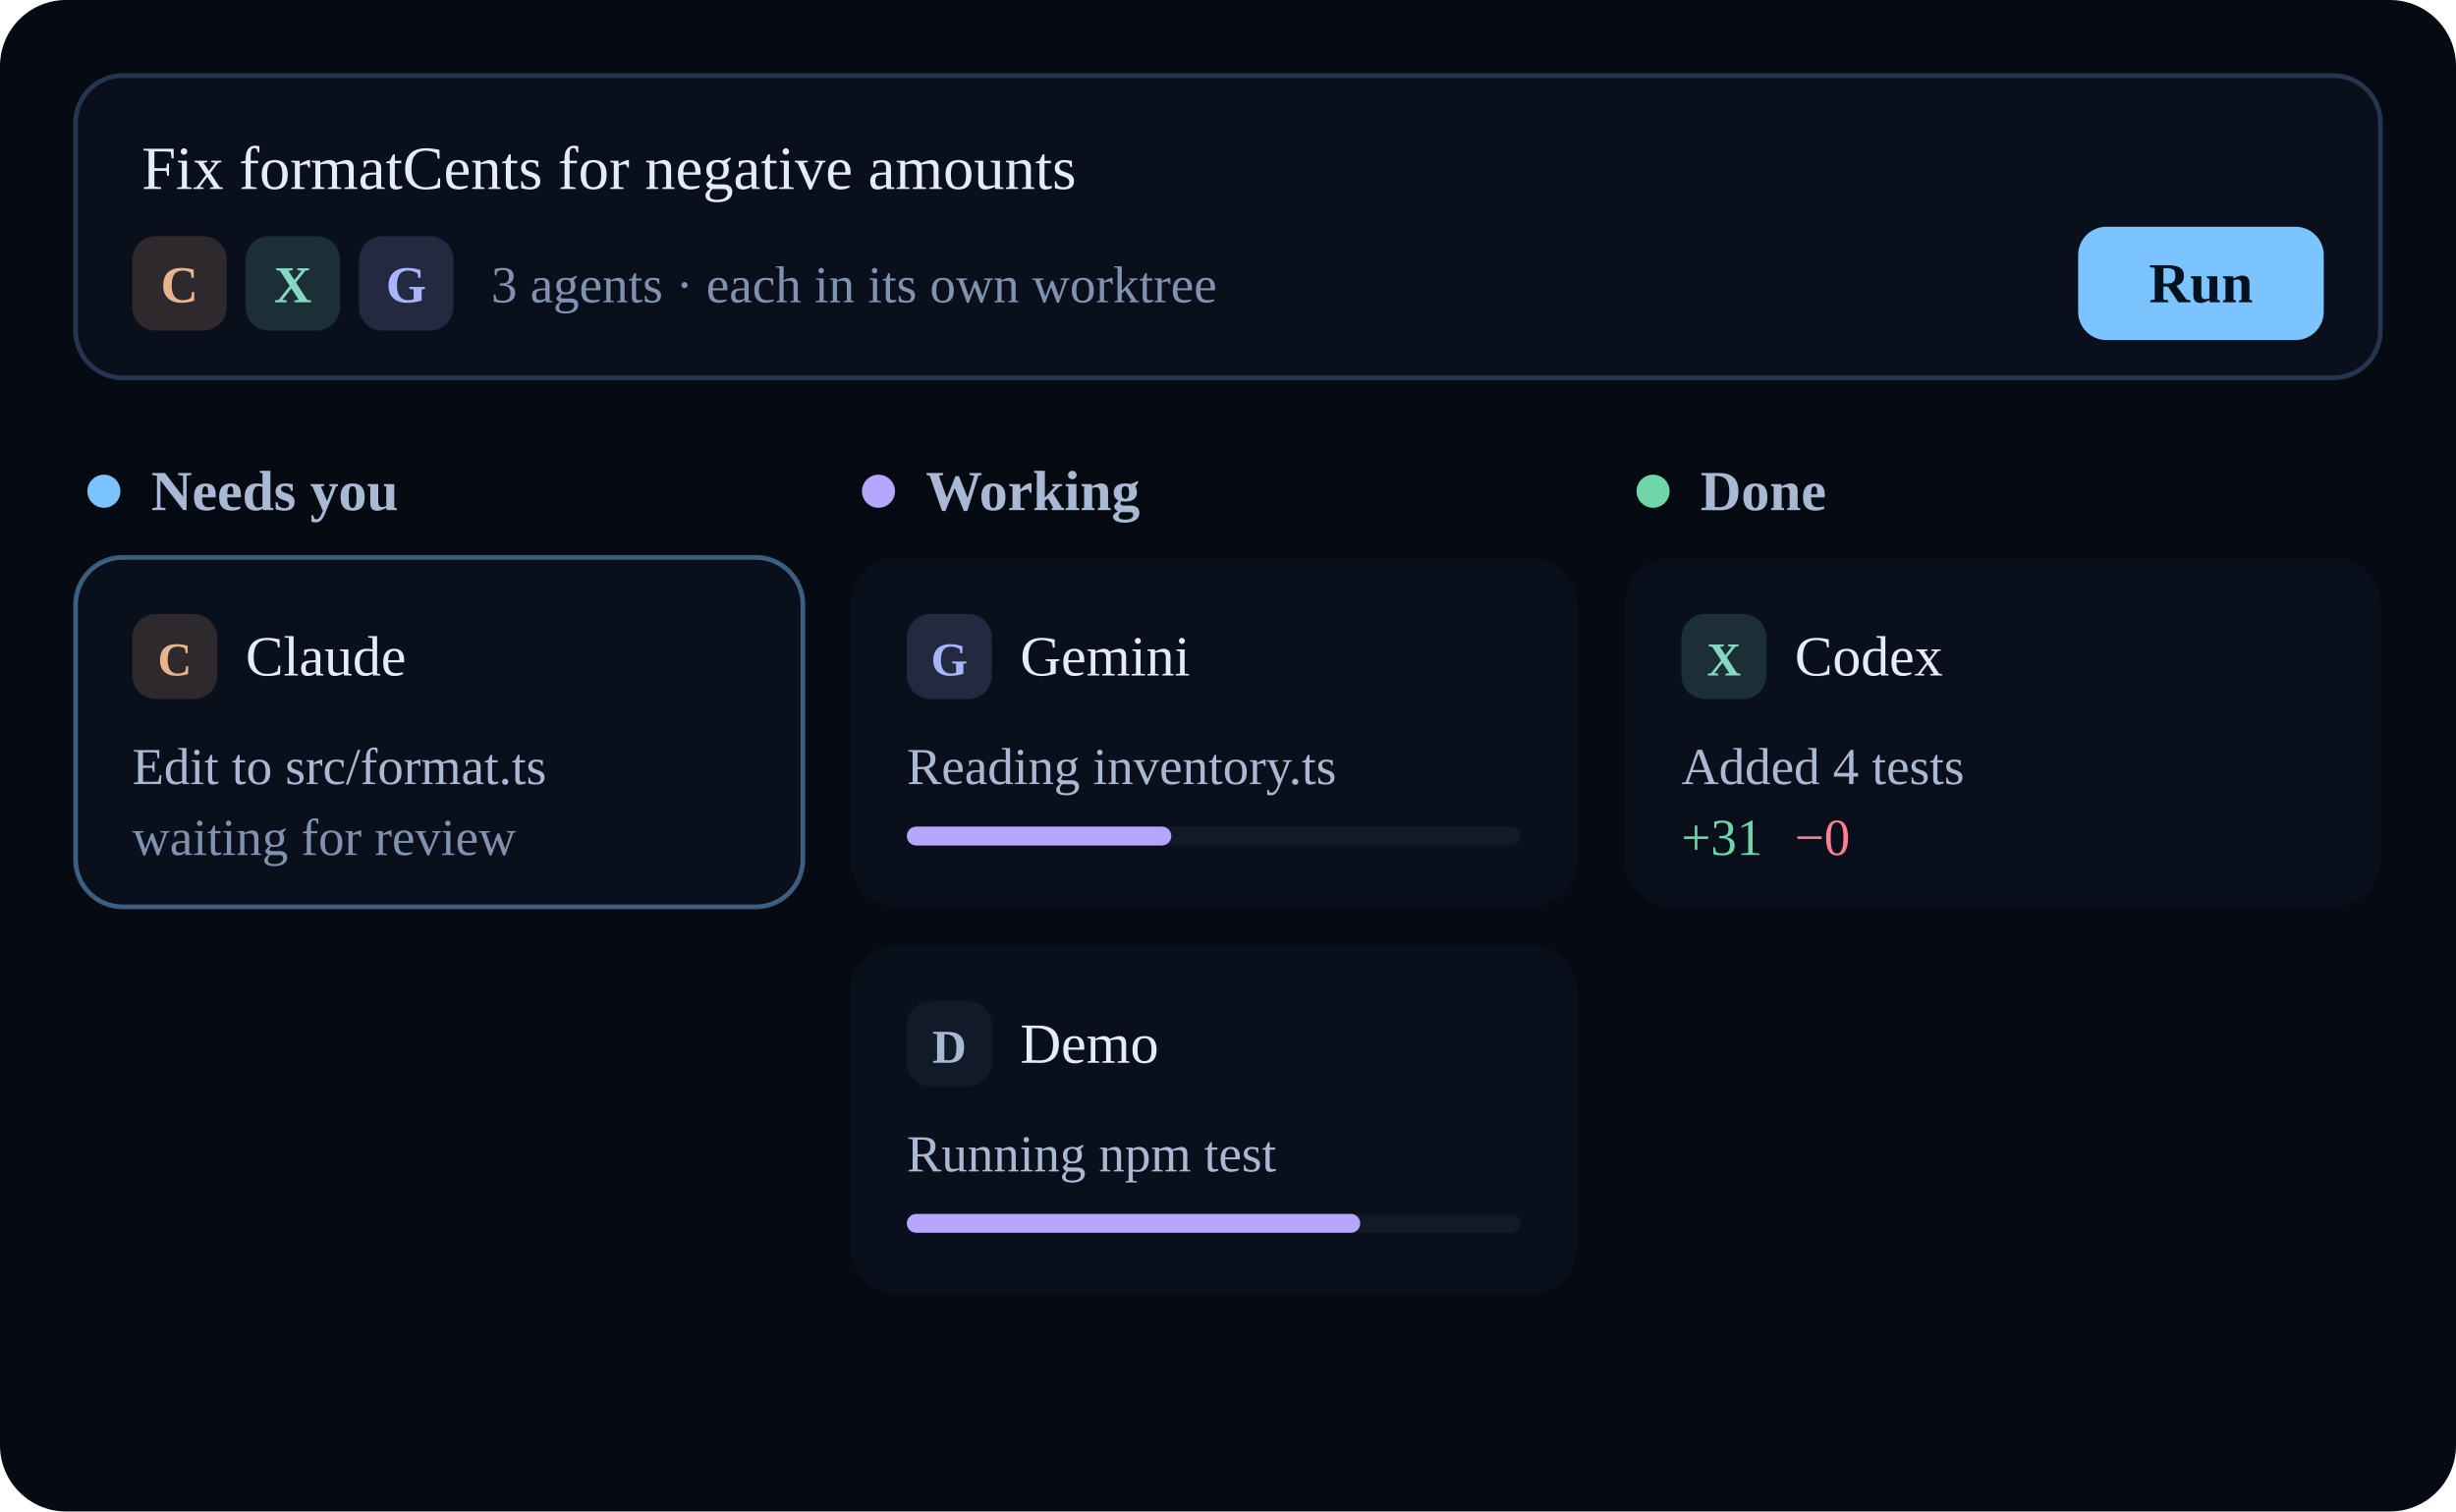
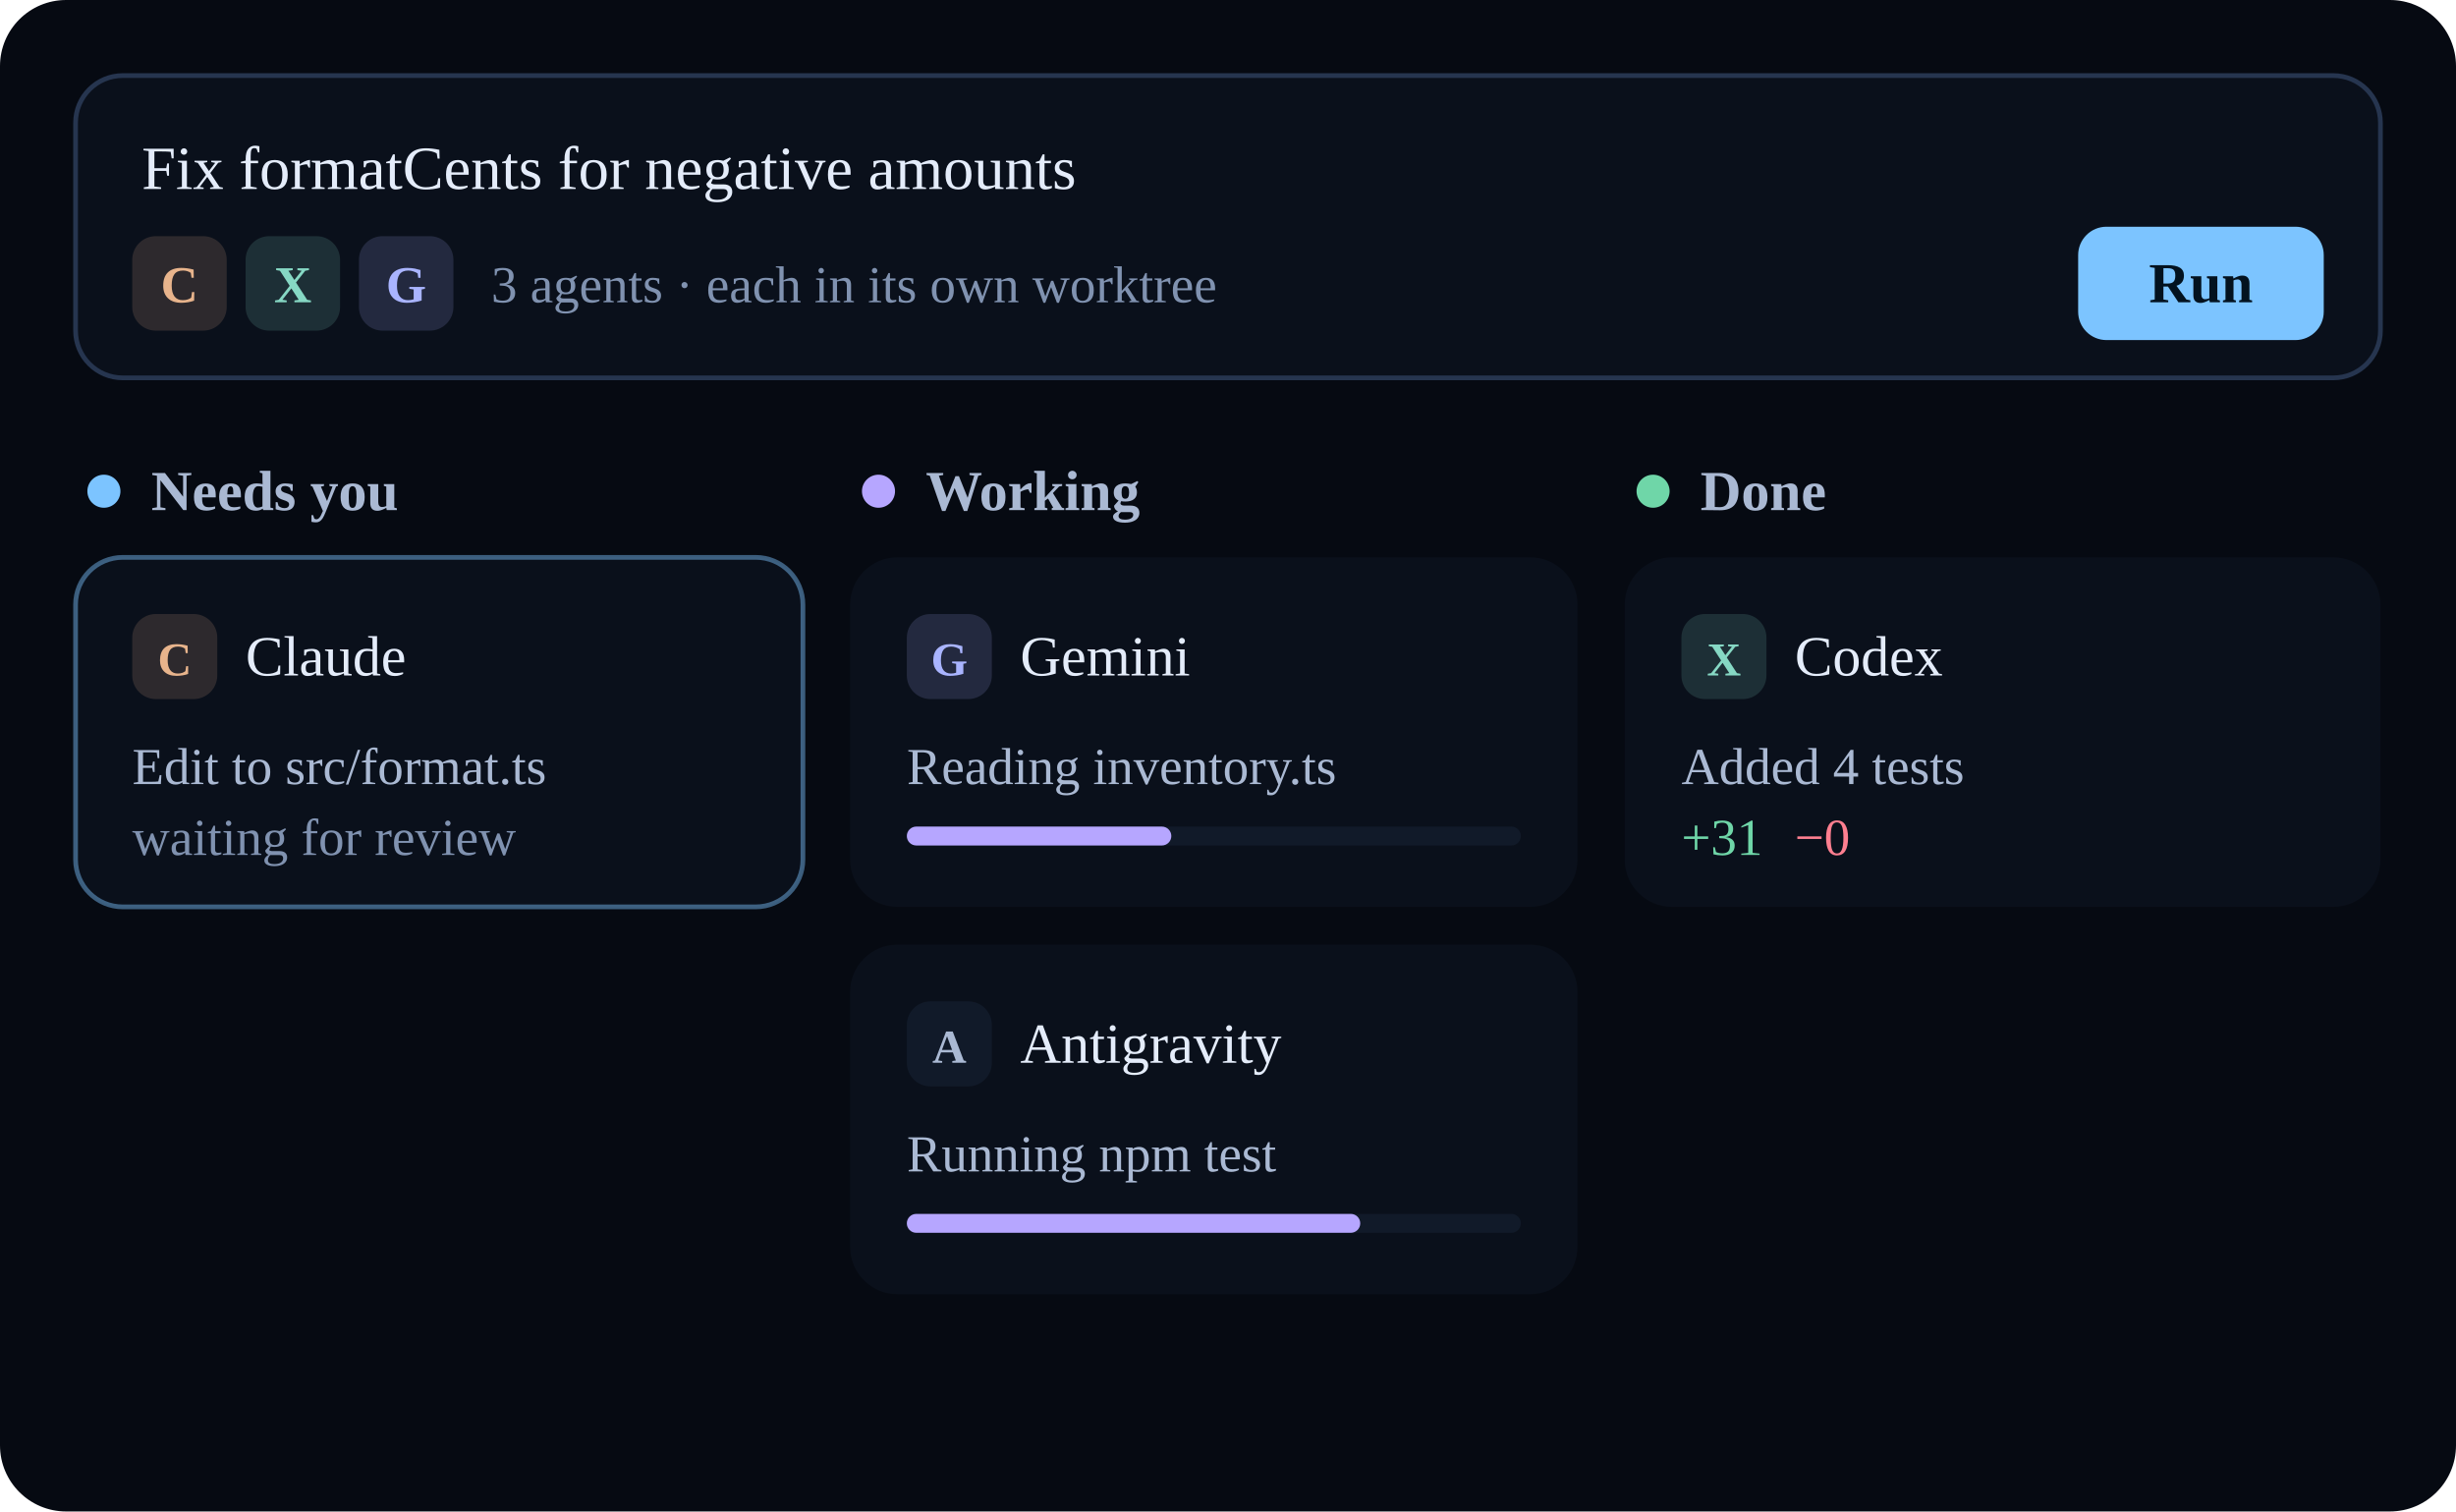
<svg xmlns="http://www.w3.org/2000/svg" viewBox="0 0 520 320" fill="none" role="img" aria-label="The Agent Manager: one task sent to three agents, in Needs you, Working and Done columns">
  <rect width="520" height="320" rx="14" fill="var(--vscode-editor-background, #060a12)" />
  <rect x="16" y="16" width="488" height="64" rx="10" fill="var(--vscode-sideBar-background, #0a101b)" stroke="var(--vscode-widget-border, #26354f)" />
  <text x="30" y="40" font-size="13" fill="var(--vscode-foreground, #e4ecfa)">Fix formatCents for negative amounts</text>
  <rect x="28" y="50" width="20" height="20" rx="5" fill="var(--vscode-friedliver-agentClaude, #e8b48c)" fill-opacity="0.16" />
  <text x="38" y="64" text-anchor="middle" font-size="11" font-weight="700" fill="var(--vscode-friedliver-agentClaude, #e8b48c)">C</text>
  <rect x="52" y="50" width="20" height="20" rx="5" fill="var(--vscode-friedliver-agentCodex, #86d8c4)" fill-opacity="0.16" />
  <text x="62" y="64" text-anchor="middle" font-size="11" font-weight="700" fill="var(--vscode-friedliver-agentCodex, #86d8c4)">X</text>
  <rect x="76" y="50" width="20" height="20" rx="5" fill="var(--vscode-friedliver-agentGemini, #a9b4ff)" fill-opacity="0.16" />
  <text x="86" y="64" text-anchor="middle" font-size="11" font-weight="700" fill="var(--vscode-friedliver-agentGemini, #a9b4ff)">G</text>
  <text x="104" y="64" font-size="11" fill="var(--vscode-descriptionForeground, #8092b0)">3 agents · each in its own worktree</text>
  <rect x="440" y="48" width="52" height="24" rx="6" fill="var(--vscode-button-background, #7cc4ff)" />
  <text x="466" y="64" text-anchor="middle" font-size="12" font-weight="600" fill="var(--vscode-button-foreground, #03121f)">Run</text>
  <circle cx="22" cy="104" r="3.5" fill="var(--vscode-button-background, #7cc4ff)" />
  <text x="32" y="108" font-size="12" font-weight="600" fill="var(--vscode-sideBar-foreground, #aab9d3)">Needs you</text>
  <circle cx="186" cy="104" r="3.5" fill="var(--vscode-progressBar-background, #b6a6ff)" />
  <text x="196" y="108" font-size="12" font-weight="600" fill="var(--vscode-sideBar-foreground, #aab9d3)">Working</text>
  <circle cx="350" cy="104" r="3.5" fill="var(--vscode-testing-iconPassed, #6fd6a8)" />
  <text x="360" y="108" font-size="12" font-weight="600" fill="var(--vscode-sideBar-foreground, #aab9d3)">Done</text>
  <rect x="16" y="118" width="154" height="74" rx="10" fill="var(--vscode-sideBar-background, #0a101b)" stroke="var(--vscode-button-background, #7cc4ff)" stroke-opacity="0.45" />
  <rect x="28" y="130" width="18" height="18" rx="5" fill="var(--vscode-friedliver-agentClaude, #e8b48c)" fill-opacity="0.16" />
  <text x="37" y="143" text-anchor="middle" font-size="10" font-weight="700" fill="var(--vscode-friedliver-agentClaude, #e8b48c)">C</text>
  <text x="52" y="143" font-size="12" fill="var(--vscode-foreground, #e4ecfa)">Claude</text>
  <text x="28" y="166" font-size="11" fill="var(--vscode-sideBar-foreground, #aab9d3)">Edit to src/format.ts</text>
  <text x="28" y="181" font-size="11" fill="var(--vscode-descriptionForeground, #8092b0)">waiting for review</text>
  <rect x="180" y="118" width="154" height="74" rx="10" fill="var(--vscode-sideBar-background, #0a101b)" />
  <rect x="192" y="130" width="18" height="18" rx="5" fill="var(--vscode-friedliver-agentGemini, #a9b4ff)" fill-opacity="0.16" />
  <text x="201" y="143" text-anchor="middle" font-size="10" font-weight="700" fill="var(--vscode-friedliver-agentGemini, #a9b4ff)">G</text>
  <text x="216" y="143" font-size="12" fill="var(--vscode-foreground, #e4ecfa)">Gemini</text>
  <text x="192" y="166" font-size="11" fill="var(--vscode-sideBar-foreground, #aab9d3)">Reading inventory.ts</text>
  <rect x="192" y="175" width="130" height="4" rx="2" fill="var(--vscode-list-activeSelectionBackground, #111a29)" />
  <rect x="192" y="175" width="56" height="4" rx="2" fill="var(--vscode-progressBar-background, #b6a6ff)" />
  <rect x="180" y="200" width="154" height="74" rx="10" fill="var(--vscode-sideBar-background, #0a101b)" />
  <rect x="192" y="212" width="18" height="18" rx="5" fill="var(--vscode-list-activeSelectionBackground, #111a29)" />
-   <text x="201" y="225" text-anchor="middle" font-size="10" font-weight="700" fill="var(--vscode-sideBar-foreground, #aab9d3)">D</text>
-   <text x="216" y="225" font-size="12" fill="var(--vscode-foreground, #e4ecfa)">Demo</text>
+   <text x="201" y="225" text-anchor="middle" font-size="10" font-weight="700" fill="var(--vscode-sideBar-foreground, #aab9d3)">A</text>
+   <text x="216" y="225" font-size="12" fill="var(--vscode-foreground, #e4ecfa)">Antigravity</text>
  <text x="192" y="248" font-size="11" fill="var(--vscode-sideBar-foreground, #aab9d3)">Running npm test</text>
  <rect x="192" y="257" width="130" height="4" rx="2" fill="var(--vscode-list-activeSelectionBackground, #111a29)" />
  <rect x="192" y="257" width="96" height="4" rx="2" fill="var(--vscode-progressBar-background, #b6a6ff)" />
  <rect x="344" y="118" width="160" height="74" rx="10" fill="var(--vscode-sideBar-background, #0a101b)" />
  <rect x="356" y="130" width="18" height="18" rx="5" fill="var(--vscode-friedliver-agentCodex, #86d8c4)" fill-opacity="0.16" />
  <text x="365" y="143" text-anchor="middle" font-size="10" font-weight="700" fill="var(--vscode-friedliver-agentCodex, #86d8c4)">X</text>
  <text x="380" y="143" font-size="12" fill="var(--vscode-foreground, #e4ecfa)">Codex</text>
  <text x="356" y="166" font-size="11" fill="var(--vscode-sideBar-foreground, #aab9d3)">Added 4 tests</text>
  <text x="356" y="181" font-size="11" font-family="var(--vscode-editor-font-family, monospace)" fill="var(--vscode-testing-iconPassed, #6fd6a8)">+31</text>
  <text x="380" y="181" font-size="11" font-family="var(--vscode-editor-font-family, monospace)" fill="var(--vscode-errorForeground, #ff7f90)">−0</text>
</svg>
